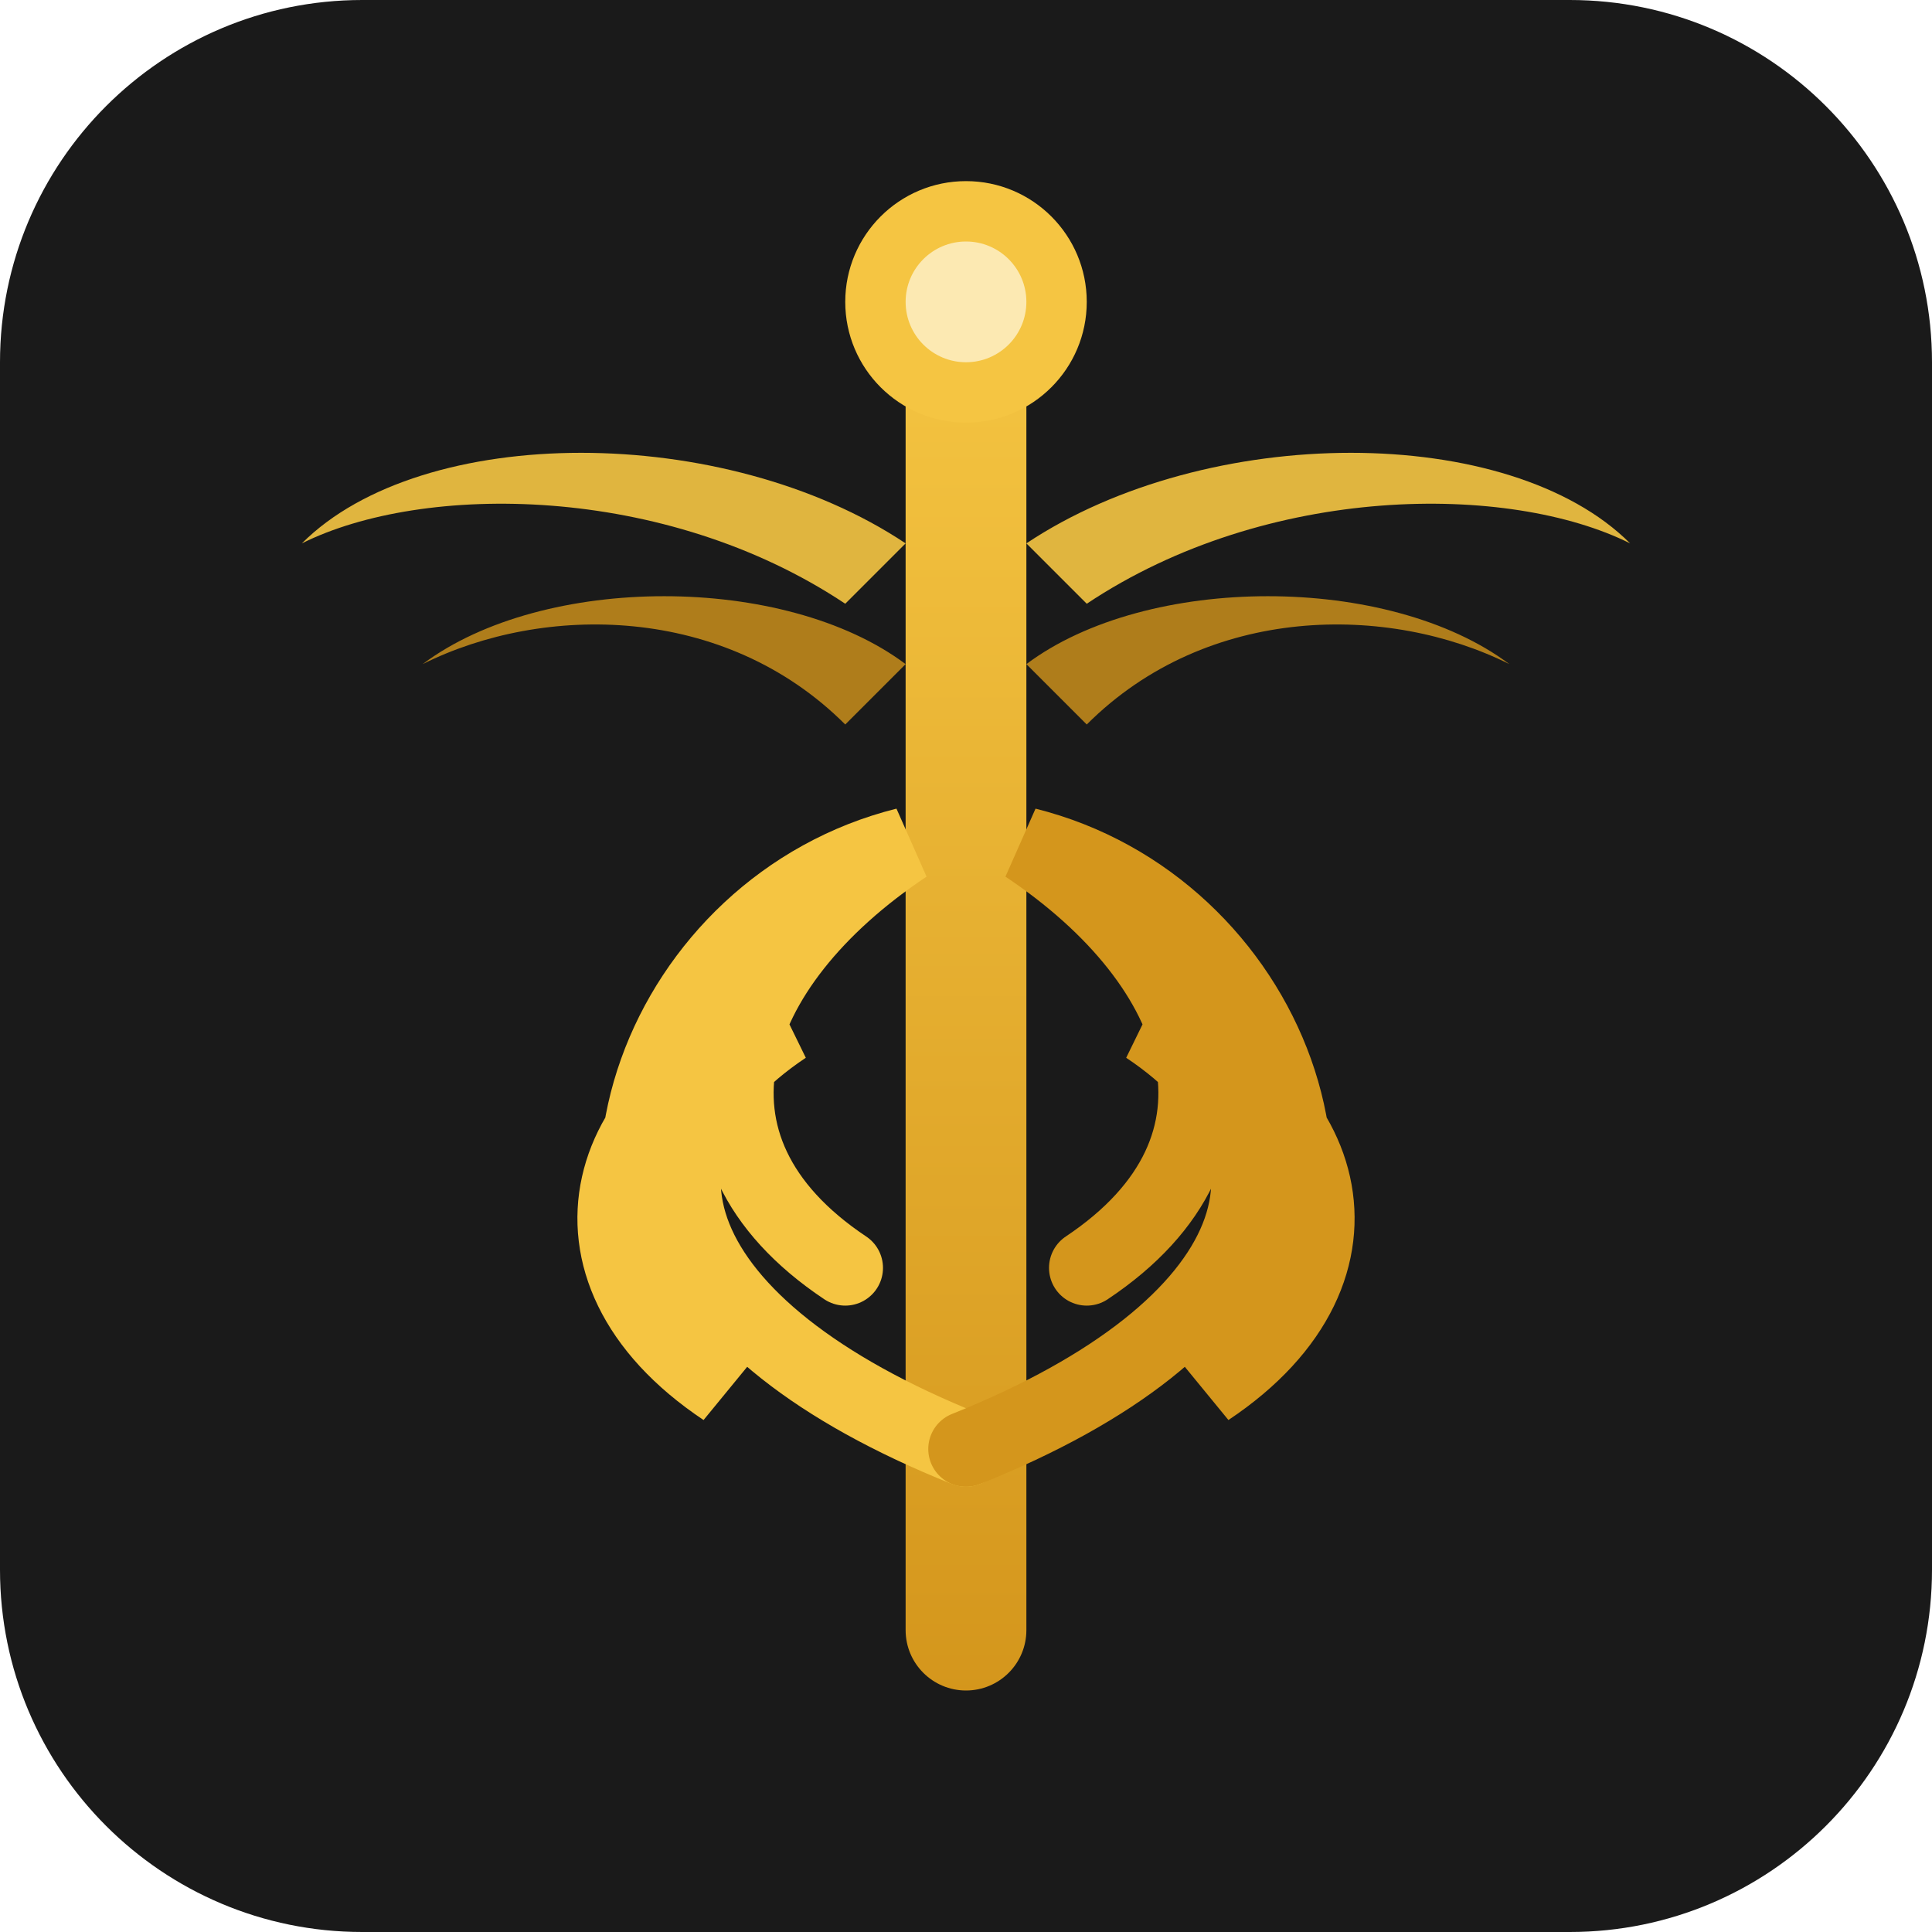
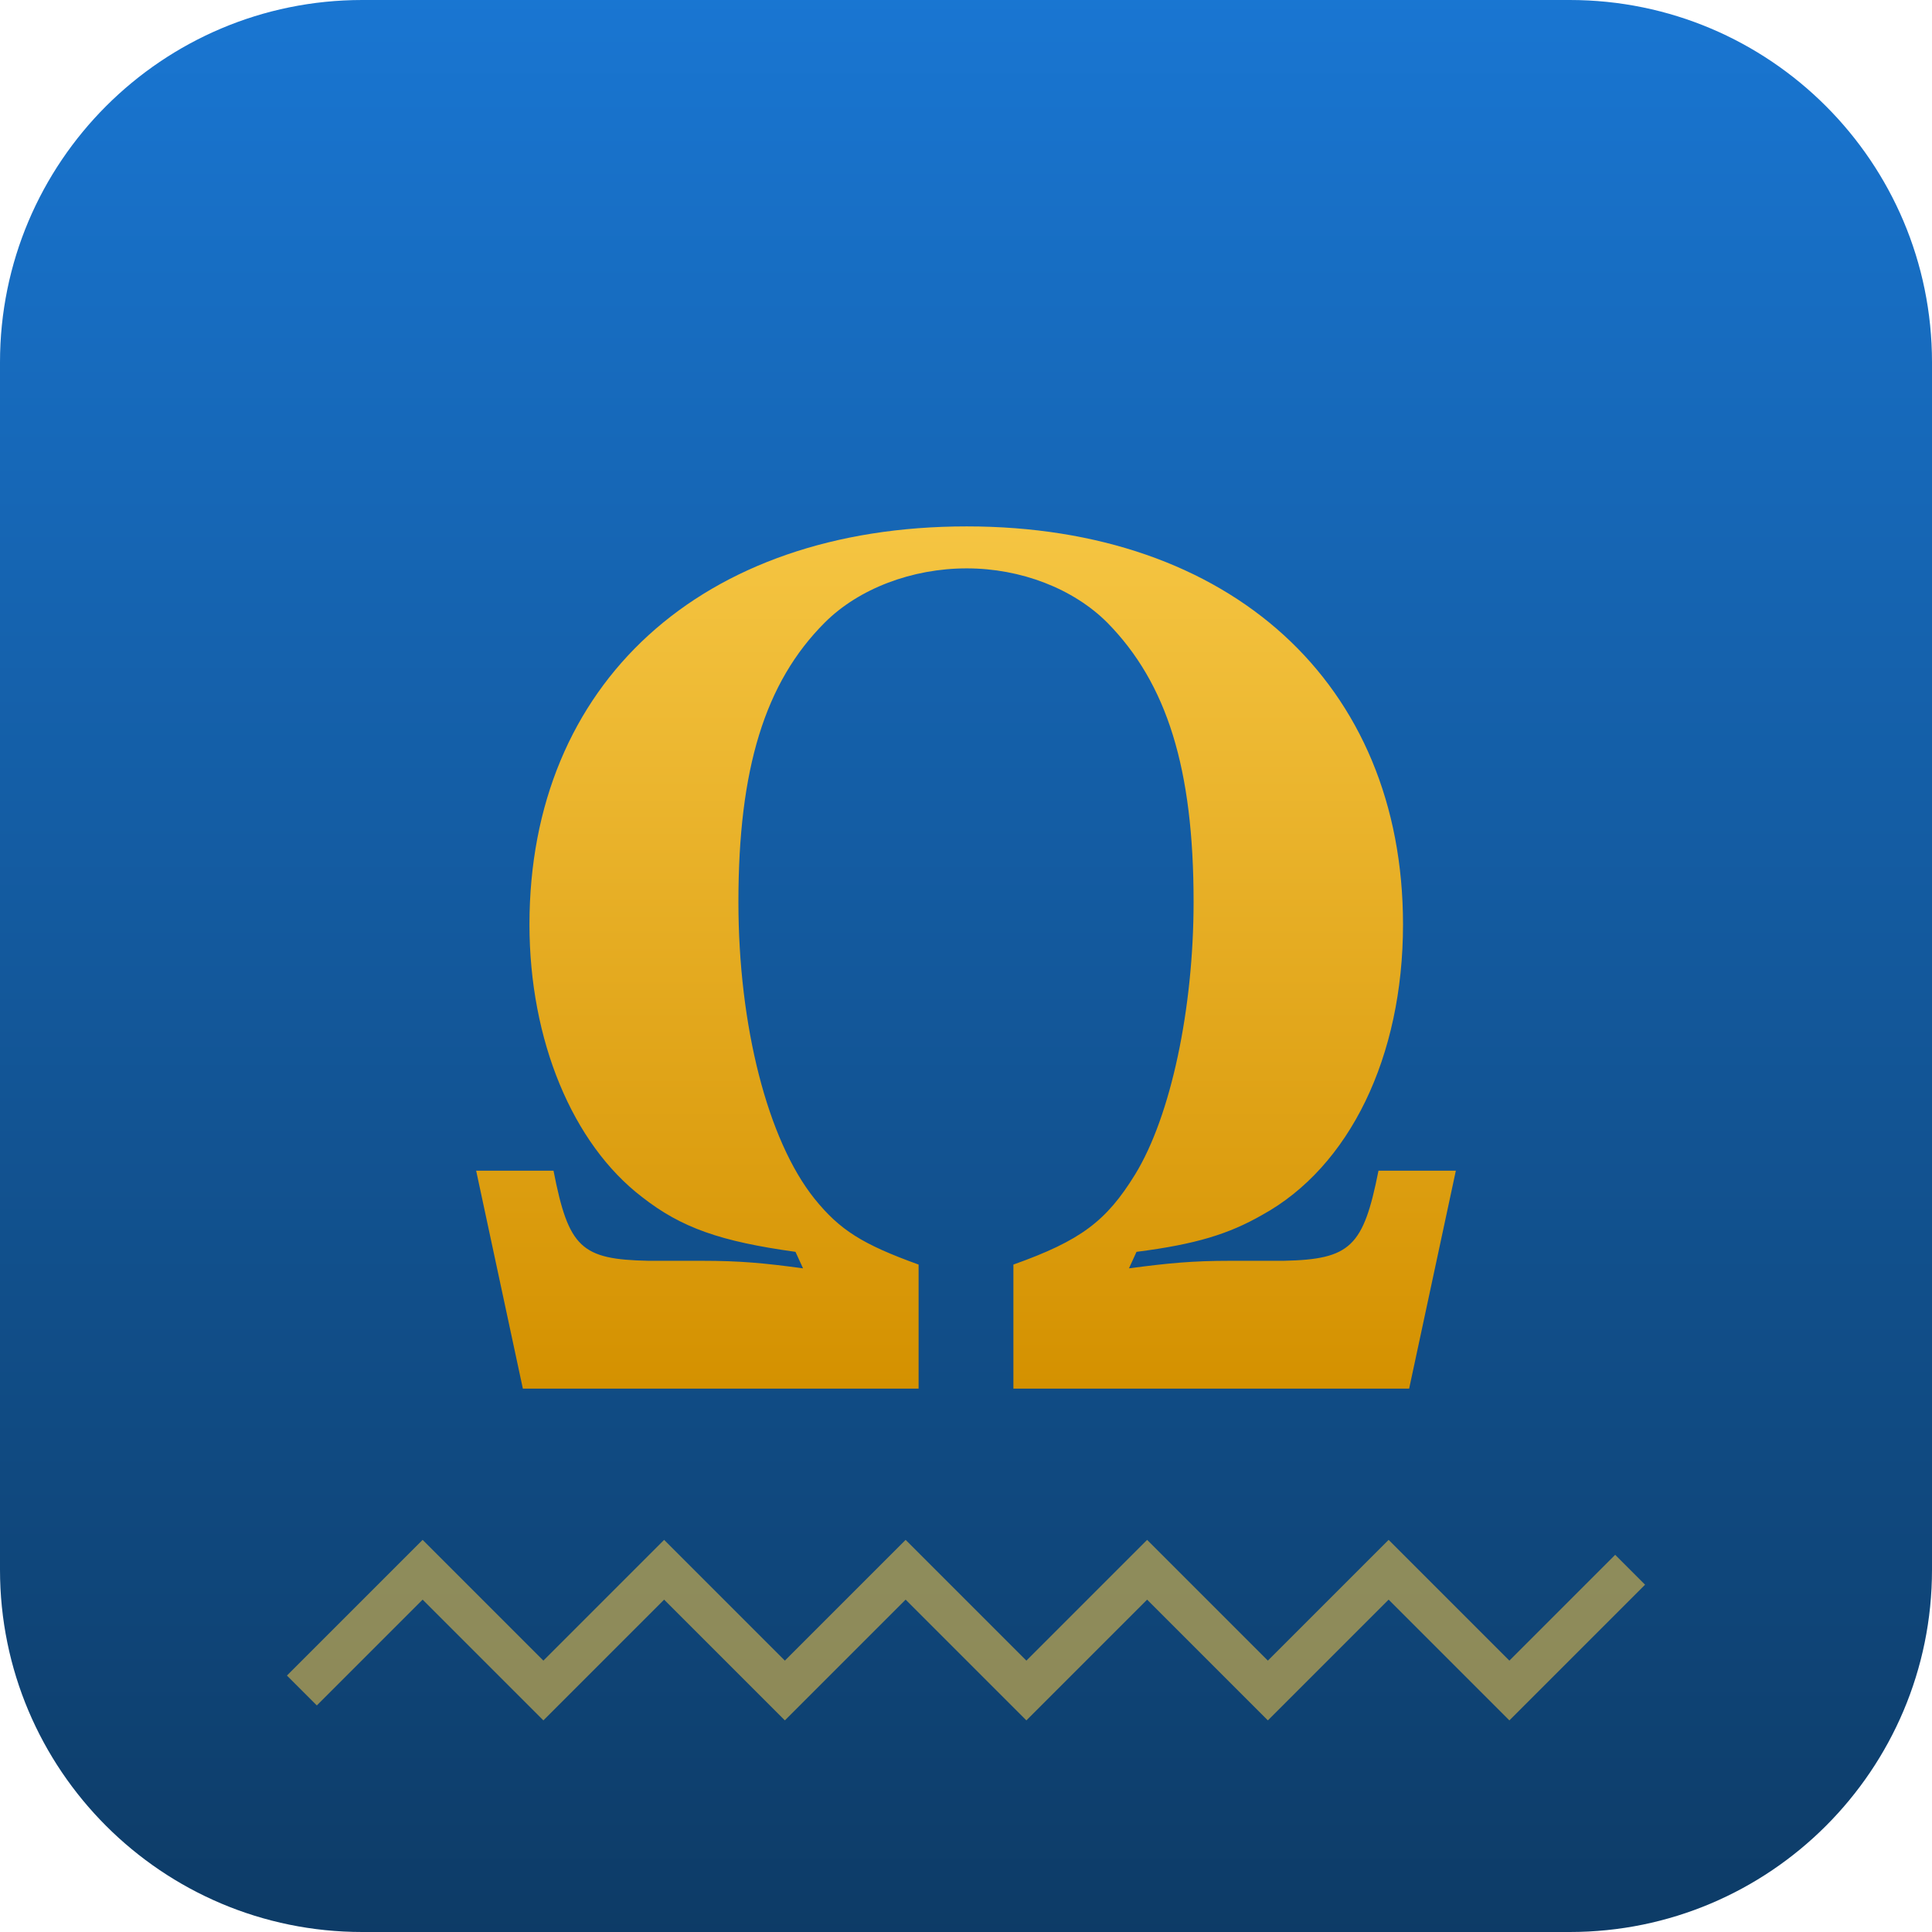
- <svg xmlns="http://www.w3.org/2000/svg" viewBox="0 0 64 64">
-   <rect width="64" height="64" rx="12" fill="#1a1a1a" />
+ <svg xmlns="http://www.w3.org/2000/svg" viewBox="0 0 64 64" aria-label="Djara — omega">
  <defs>
-     <linearGradient id="g" x1="0%" y1="0%" x2="0%" y2="100%">
-       <stop offset="0%" style="stop-color:#F5C542;stop-opacity:1" />
-       <stop offset="100%" style="stop-color:#D4961C;stop-opacity:1" />
+     <linearGradient id="djara-bg" x1="0%" y1="0%" x2="0%" y2="100%">
+       <stop offset="0%" style="stop-color:#1976D2" />
+       <stop offset="100%" style="stop-color:#0D3B66" />
+     </linearGradient>
+     <linearGradient id="djara-gold" x1="0%" y1="0%" x2="0%" y2="100%">
+       <stop offset="0%" style="stop-color:#F5C542" />
+       <stop offset="100%" style="stop-color:#D49100" />
    </linearGradient>
  </defs>
-   <rect x="30" y="10" width="4" height="46" rx="2" fill="url(#g)" />
-   <path d="M30 18 C24 14, 14 14, 10 18 C14 16, 22 16, 28 20" fill="#F5C542" opacity="0.9" />
-   <path d="M30 22 C26 19, 18 19, 14 22 C18 20, 24 20, 28 24" fill="#D4961C" opacity="0.8" />
-   <path d="M34 18 C40 14, 50 14, 54 18 C50 16, 42 16, 36 20" fill="#F5C542" opacity="0.9" />
-   <path d="M34 22 C38 19, 46 19, 50 22 C46 20, 40 20, 36 24" fill="#D4961C" opacity="0.8" />
-   <path d="M32 48 C22 44, 20 38, 26 34 C20 36, 18 42, 24 46 C18 40, 22 30, 30 28 C24 32, 22 38, 28 42" fill="none" stroke="#F5C542" stroke-width="2.5" stroke-linecap="round" />
-   <path d="M32 48 C42 44, 44 38, 38 34 C44 36, 46 42, 40 46 C46 40, 42 30, 34 28 C40 32, 42 38, 36 42" fill="none" stroke="#D4961C" stroke-width="2.5" stroke-linecap="round" />
-   <circle cx="32" cy="10" r="4" fill="#F5C542" />
-   <circle cx="32" cy="10" r="2" fill="#FFF8E1" opacity="0.7" />
+   <rect width="64" height="64" rx="12" fill="url(#djara-bg)" />
+   <text x="32" y="46" text-anchor="middle" font-family="Georgia, Times, serif" font-size="42" font-weight="700" fill="url(#djara-gold)">Ω</text>
+   <path d="M10 56 L14 52 L18 56 L22 52 L26 56 L30 52 L34 56 L38 52 L42 56 L46 52 L50 56 L54 52" stroke="#F5C542" stroke-width="1.4" fill="none" opacity="0.55" />
</svg>
